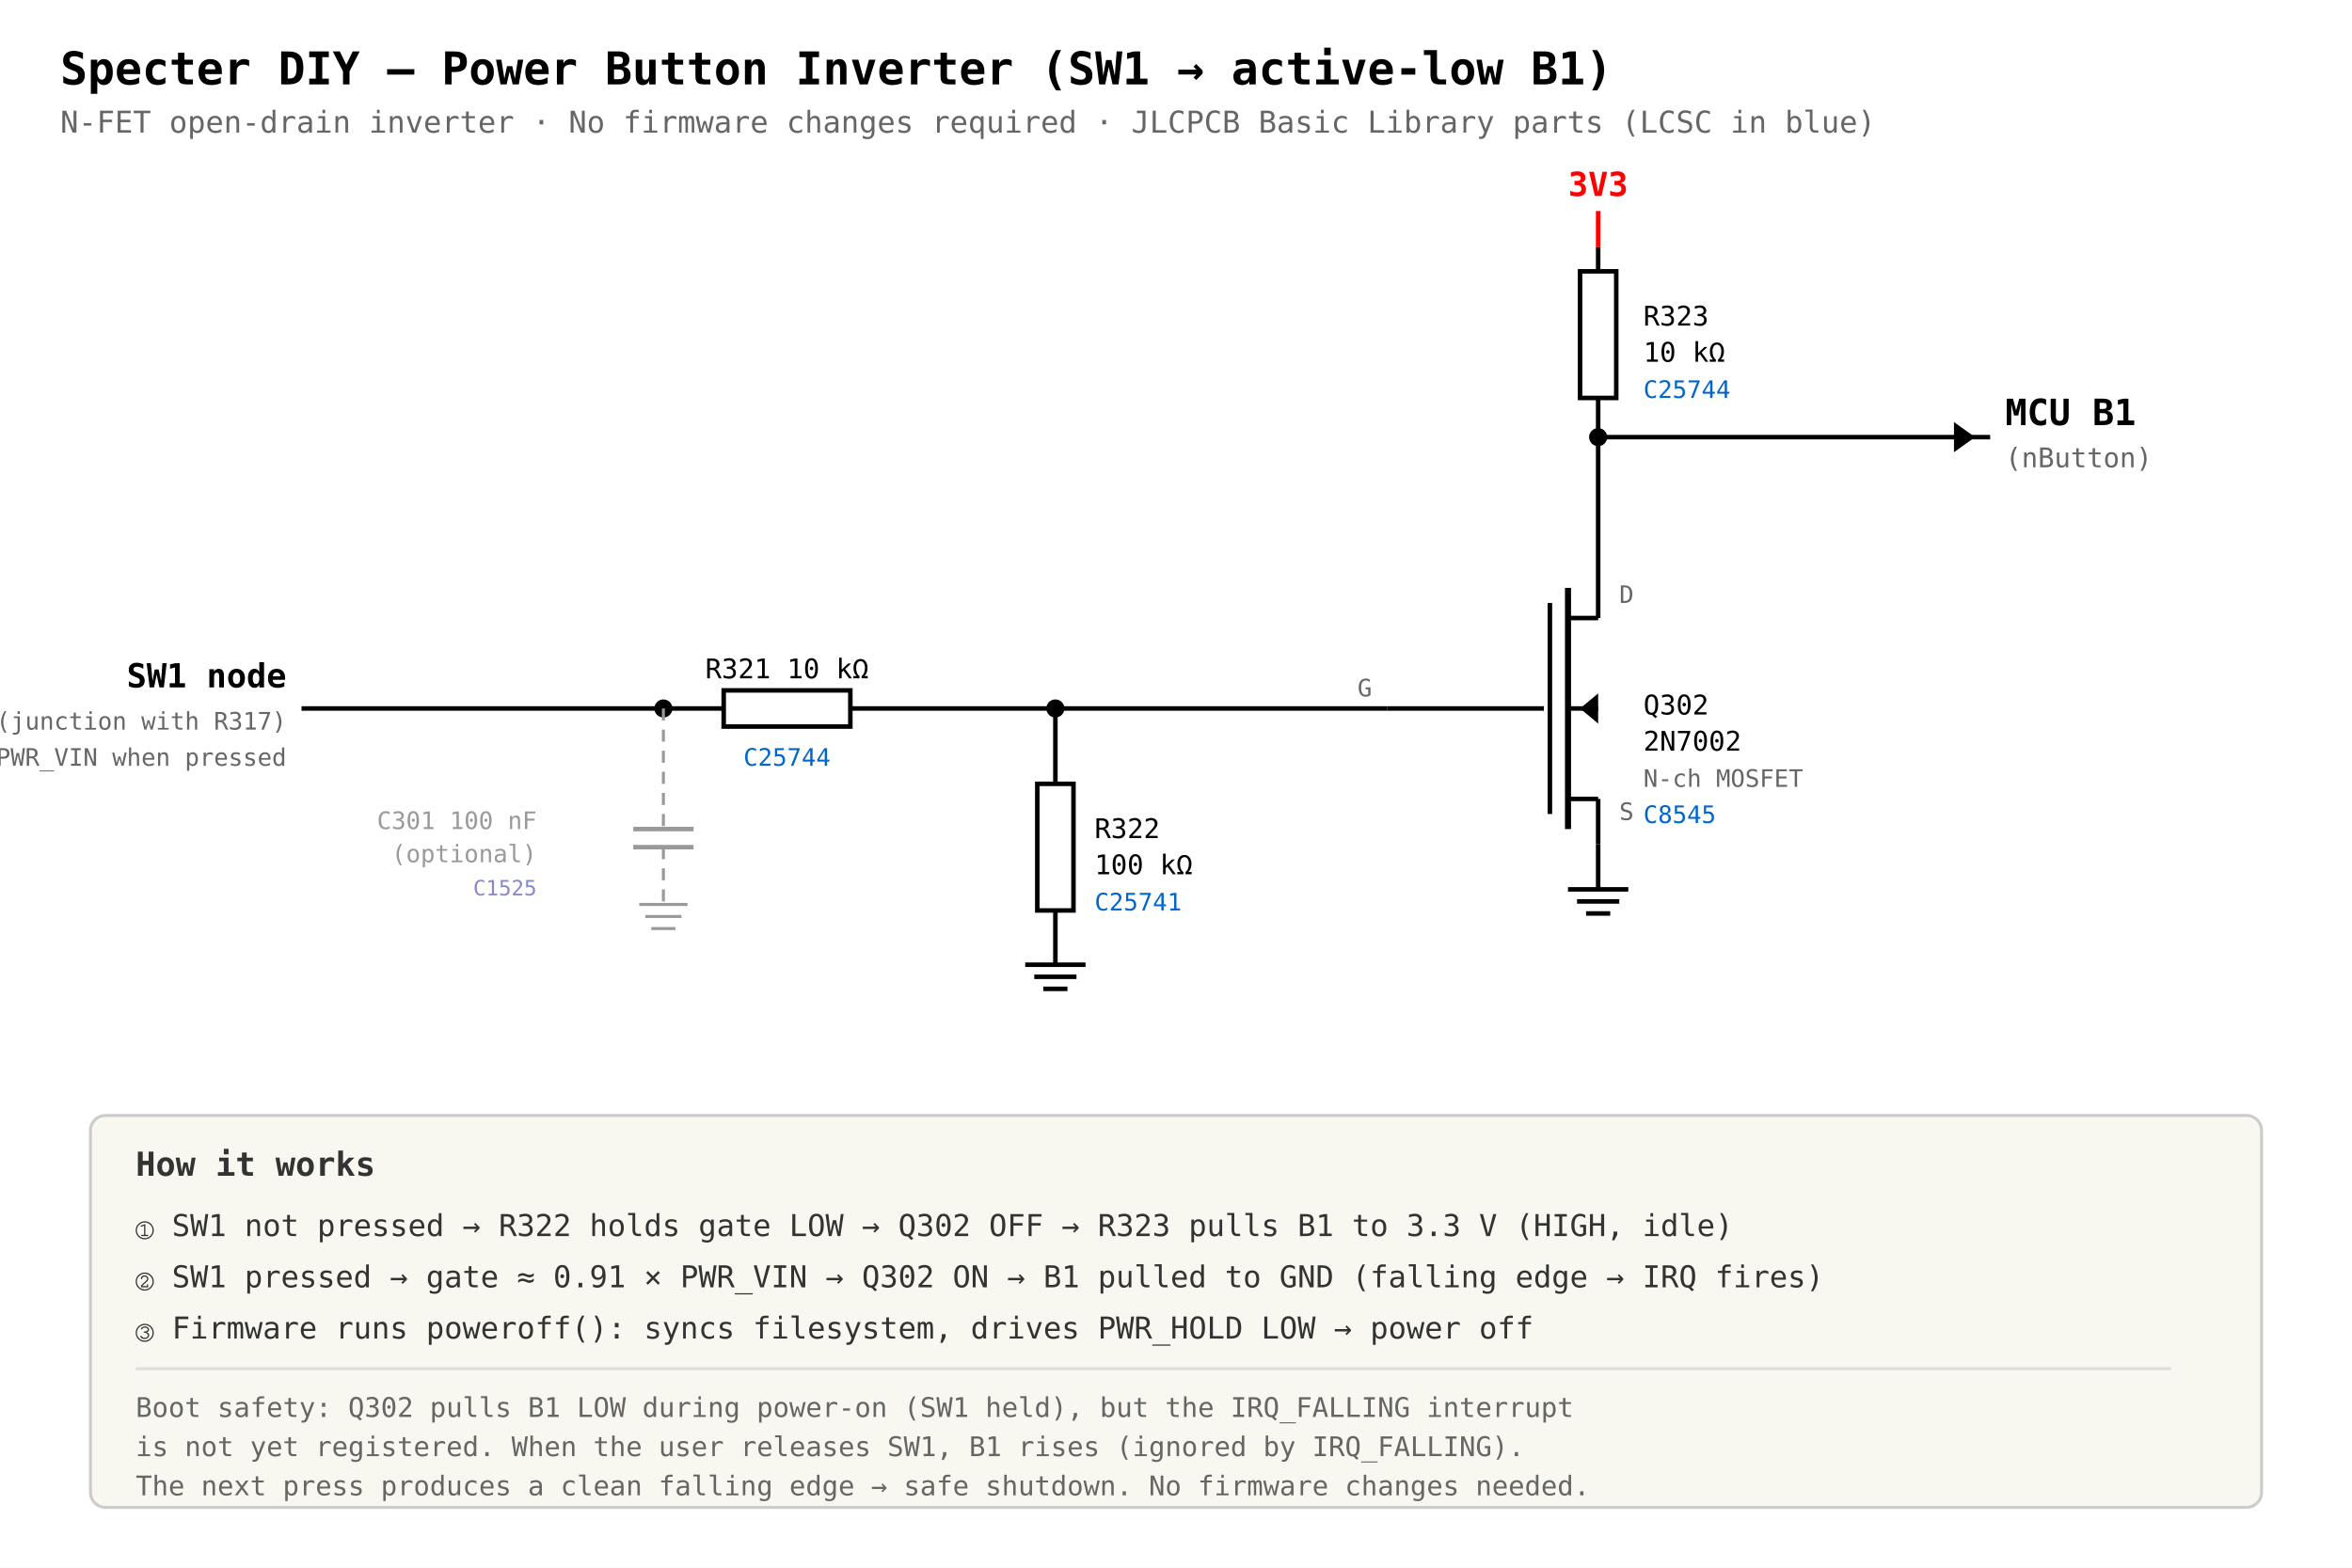
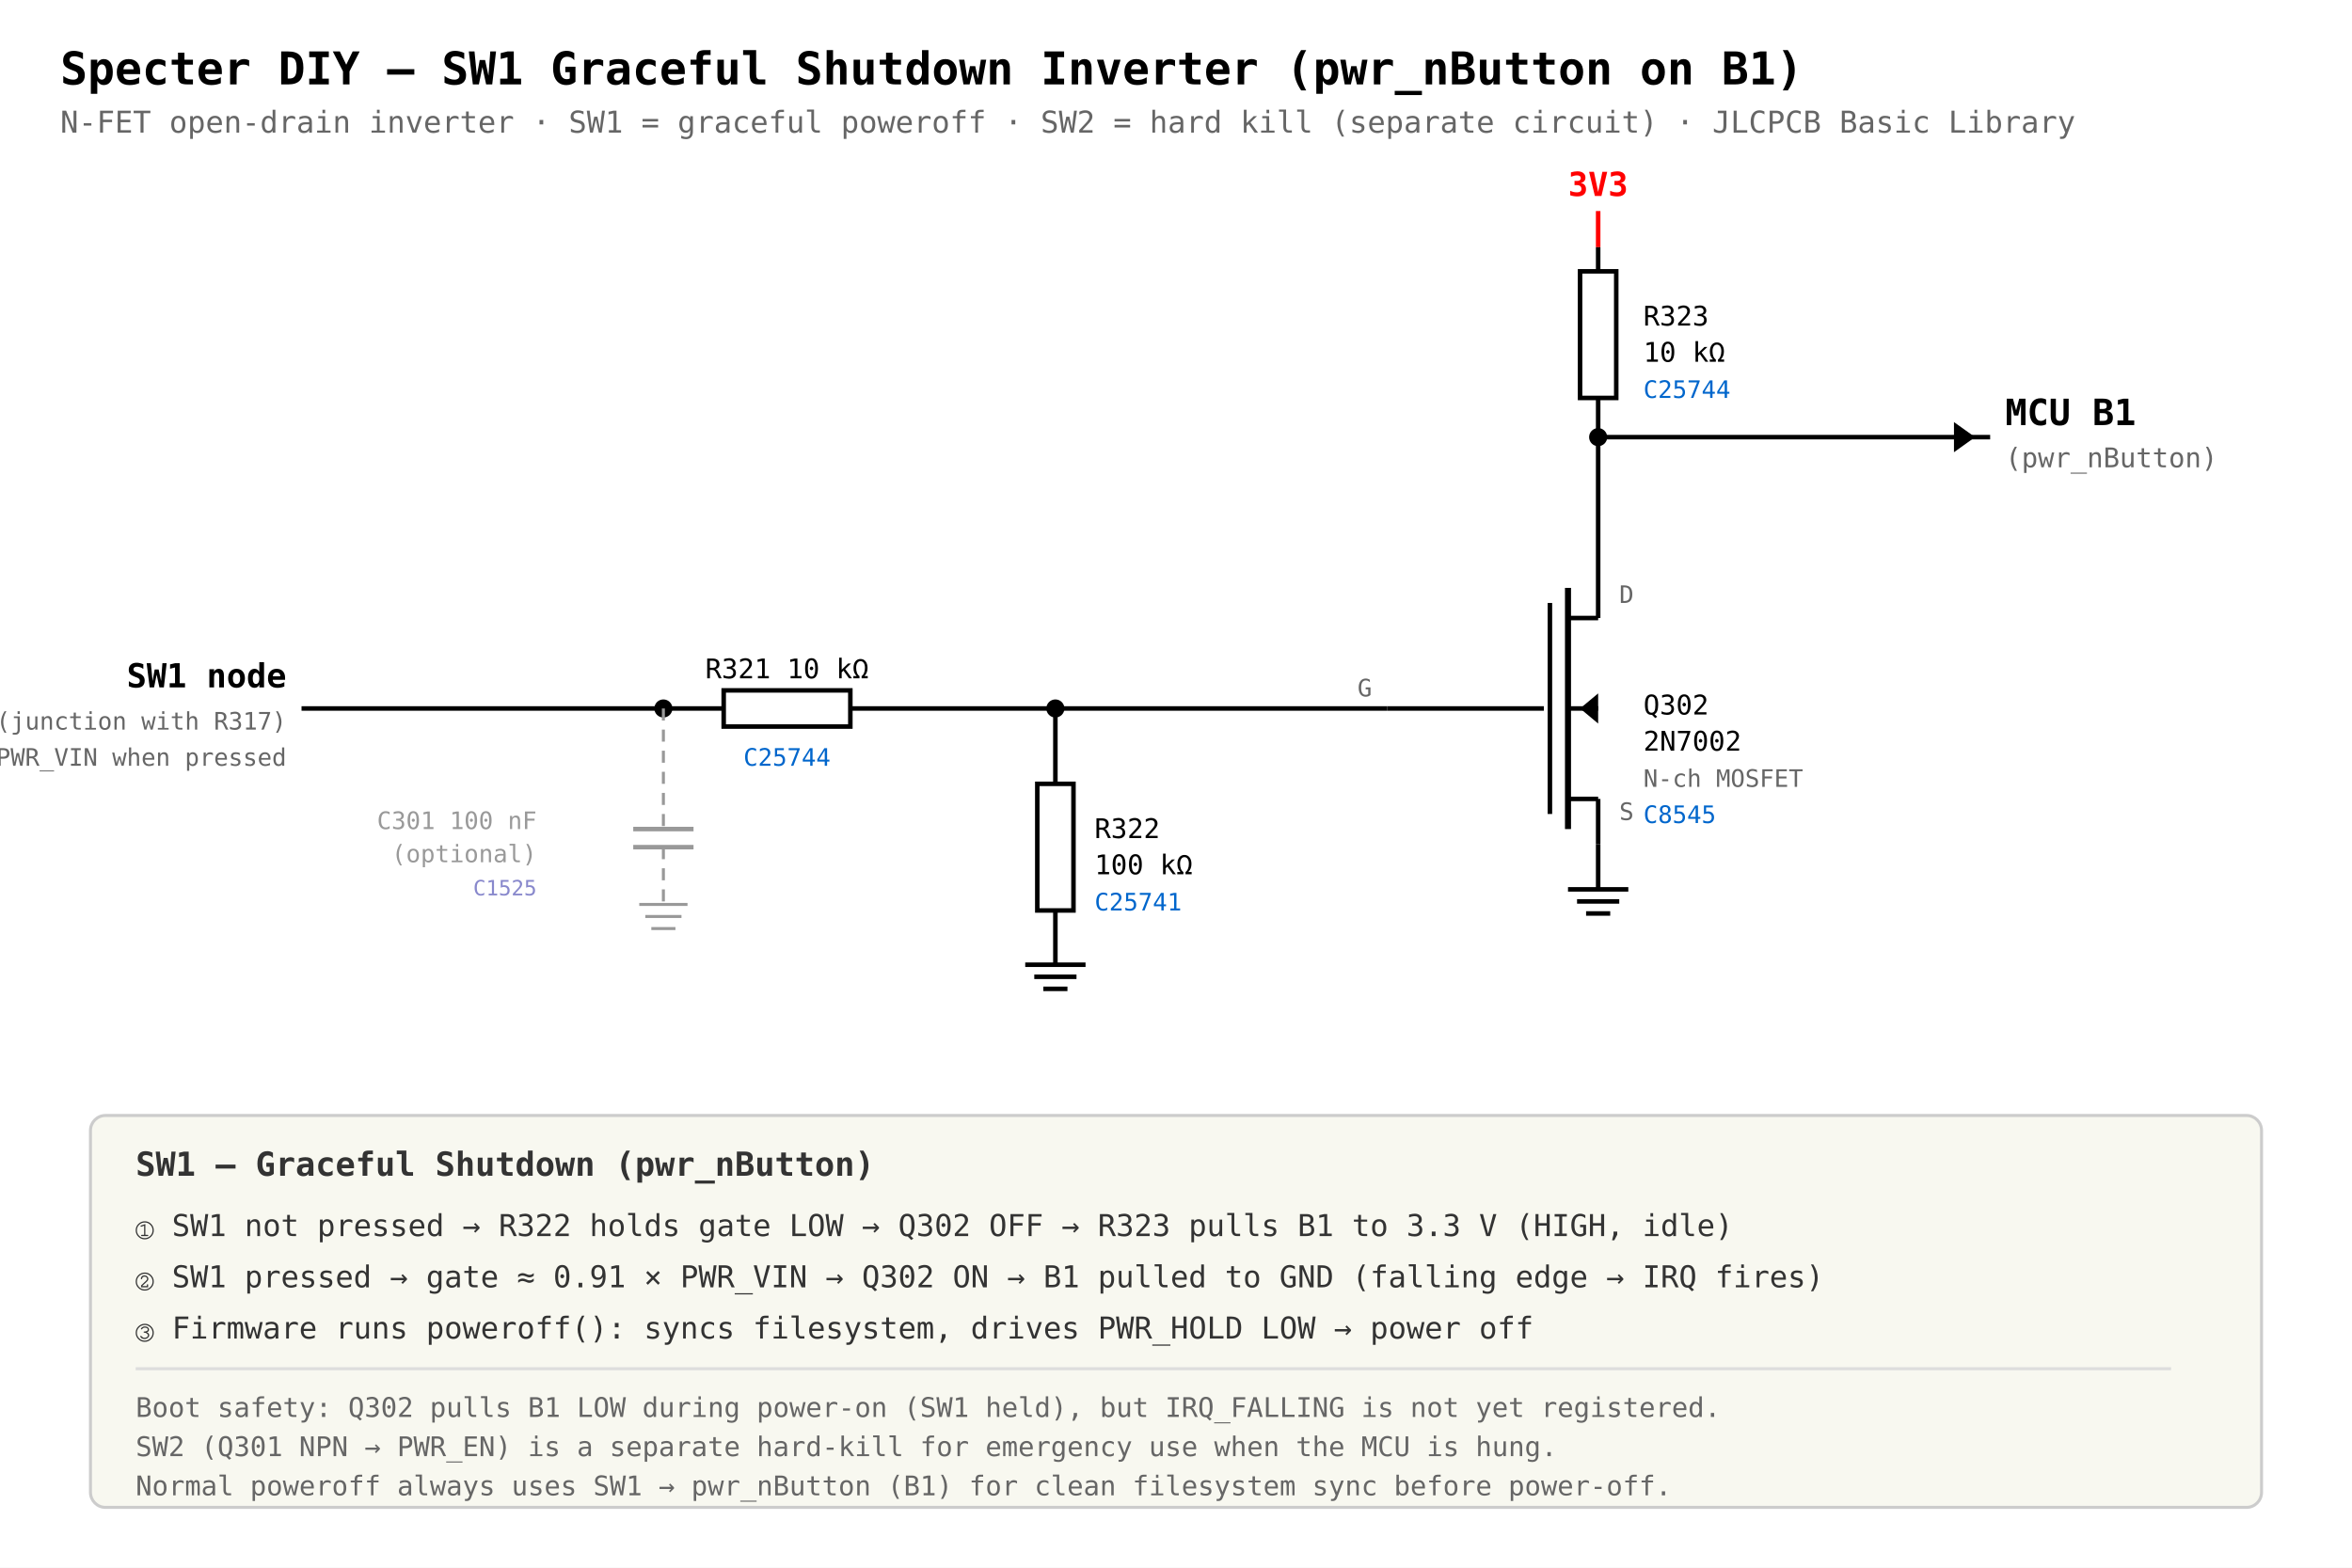
<svg xmlns="http://www.w3.org/2000/svg" viewBox="0 0 780 520" width="780" height="520">
  <rect width="780" height="520" fill="white" />
  <style>
    text { font-family: monospace; }
  </style>
-   <text x="20" y="28" text-anchor="start" font-size="15" font-family="sans-serif" font-weight="bold" fill="black">Specter DIY — Power Button Inverter (SW1 → active-low B1)</text>
-   <text x="20" y="44" text-anchor="start" font-size="10" font-family="sans-serif" fill="#666">N-FET open-drain inverter · No firmware changes required · JLCPCB Basic Library parts (LCSC in blue)</text>
+   <text x="20" y="28" text-anchor="start" font-size="15" font-family="sans-serif" font-weight="bold" fill="black">Specter DIY — SW1 Graceful Shutdown Inverter (pwr_nButton on B1)</text>
+   <text x="20" y="44" text-anchor="start" font-size="10" font-family="sans-serif" fill="#666">N-FET open-drain inverter · SW1 = graceful poweroff · SW2 = hard kill (separate circuit) · JLCPCB Basic Library</text>
  <line x1="530" y1="70" x2="530" y2="82" stroke="red" stroke-width="1.5" />
  <text x="530" y="65" text-anchor="middle" font-size="11" font-weight="bold" fill="red">3V3</text>
  <line x1="530" y1="82" x2="530" y2="90" stroke="black" stroke-width="1.5" />
  <rect x="524" y="90" width="12" height="42" fill="none" stroke="black" stroke-width="1.5" />
  <line x1="530" y1="132" x2="530" y2="145" stroke="black" stroke-width="1.5" />
  <text x="545" y="108" text-anchor="start" font-size="9" fill="black">R323</text>
  <text x="545" y="120" text-anchor="start" font-size="9" fill="black">10 kΩ</text>
  <text x="545" y="132" text-anchor="start" font-size="8" fill="#0066cc">C25744</text>
  <circle cx="530" cy="145" r="3" fill="black" />
  <line x1="530" y1="145" x2="660" y2="145" stroke="black" stroke-width="1.5" />
  <text x="665" y="141" text-anchor="start" font-size="12" font-weight="bold" fill="black">MCU B1</text>
-   <text x="665" y="155" text-anchor="start" font-size="9" fill="#666">(nButton)</text>
+   <text x="665" y="155" text-anchor="start" font-size="9" fill="#666">(pwr_nButton)</text>
  <polygon points="655,145 648,140 648,150" fill="black" />
  <line x1="530" y1="145" x2="530" y2="195" stroke="black" stroke-width="1.5" />
  <line x1="520" y1="195" x2="520" y2="275" stroke="black" stroke-width="2" />
  <line x1="460" y1="235" x2="512" y2="235" stroke="black" stroke-width="1.5" />
  <line x1="514" y1="200" x2="514" y2="270" stroke="black" stroke-width="1.5" />
  <line x1="520" y1="205" x2="530" y2="205" stroke="black" stroke-width="1.5" />
  <line x1="530" y1="195" x2="530" y2="205" stroke="black" stroke-width="1.5" />
  <line x1="520" y1="265" x2="530" y2="265" stroke="black" stroke-width="1.5" />
  <line x1="530" y1="265" x2="530" y2="280" stroke="black" stroke-width="1.5" />
  <line x1="520" y1="235" x2="530" y2="235" stroke="black" stroke-width="1.5" />
  <polygon points="524,235 530,230 530,240" fill="black" />
  <text x="537" y="200" text-anchor="start" font-size="8" fill="#666">D</text>
  <text x="455" y="231" text-anchor="end" font-size="8" fill="#666">G</text>
  <text x="537" y="272" text-anchor="start" font-size="8" fill="#666">S</text>
  <text x="545" y="237" text-anchor="start" font-size="9" fill="black">Q302</text>
  <text x="545" y="249" text-anchor="start" font-size="9" fill="black">2N7002</text>
  <text x="545" y="261" text-anchor="start" font-size="8" fill="#666">N-ch MOSFET</text>
  <text x="545" y="273" text-anchor="start" font-size="8" fill="#0066cc">C8545</text>
  <line x1="530" y1="280" x2="530" y2="295" stroke="black" stroke-width="1.5" />
  <line x1="520" y1="295" x2="540" y2="295" stroke="black" stroke-width="1.5" />
  <line x1="523" y1="299" x2="537" y2="299" stroke="black" stroke-width="1.5" />
  <line x1="526" y1="303" x2="534" y2="303" stroke="black" stroke-width="1.5" />
  <circle cx="350" cy="235" r="3" fill="black" />
  <line x1="350" y1="235" x2="460" y2="235" stroke="black" stroke-width="1.5" />
  <line x1="220" y1="235" x2="240" y2="235" stroke="black" stroke-width="1.5" />
  <rect x="240" y="229" width="42" height="12" fill="none" stroke="black" stroke-width="1.5" />
  <line x1="282" y1="235" x2="350" y2="235" stroke="black" stroke-width="1.5" />
  <text x="261" y="225" text-anchor="middle" font-size="9" fill="black">R321 10 kΩ</text>
  <text x="261" y="254" text-anchor="middle" font-size="8" fill="#0066cc">C25744</text>
  <circle cx="220" cy="235" r="3" fill="black" />
  <line x1="100" y1="235" x2="220" y2="235" stroke="black" stroke-width="1.5" />
  <text x="95" y="228" text-anchor="end" font-size="11" font-weight="bold" fill="black">SW1 node</text>
  <text x="95" y="242" text-anchor="end" font-size="8" fill="#666">(junction with R317)</text>
  <text x="95" y="254" text-anchor="end" font-size="8" fill="#666">PWR_VIN when pressed</text>
  <line x1="350" y1="235" x2="350" y2="260" stroke="black" stroke-width="1.5" />
  <rect x="344" y="260" width="12" height="42" fill="none" stroke="black" stroke-width="1.5" />
  <line x1="350" y1="302" x2="350" y2="320" stroke="black" stroke-width="1.5" />
  <text x="363" y="278" text-anchor="start" font-size="9" fill="black">R322</text>
  <text x="363" y="290" text-anchor="start" font-size="9" fill="black">100 kΩ</text>
  <text x="363" y="302" text-anchor="start" font-size="8" fill="#0066cc">C25741</text>
  <line x1="340" y1="320" x2="360" y2="320" stroke="black" stroke-width="1.5" />
  <line x1="343" y1="324" x2="357" y2="324" stroke="black" stroke-width="1.5" />
  <line x1="346" y1="328" x2="354" y2="328" stroke="black" stroke-width="1.5" />
  <line x1="350" y1="235" x2="300" y2="235" stroke="#999" stroke-width="0" />
  <line x1="220" y1="235" x2="220" y2="275" stroke="#999" stroke-width="1" stroke-dasharray="4,3" />
  <line x1="210" y1="275" x2="230" y2="275" stroke="#999" stroke-width="1.5" />
  <line x1="210" y1="281" x2="230" y2="281" stroke="#999" stroke-width="1.5" />
  <line x1="220" y1="281" x2="220" y2="300" stroke="#999" stroke-width="1" stroke-dasharray="4,3" />
  <line x1="212" y1="300" x2="228" y2="300" stroke="#999" stroke-width="1" />
  <line x1="214" y1="304" x2="226" y2="304" stroke="#999" stroke-width="1" />
  <line x1="216" y1="308" x2="224" y2="308" stroke="#999" stroke-width="1" />
  <text x="178" y="275" text-anchor="end" font-size="8" fill="#999">C301 100 nF</text>
  <text x="178" y="286" text-anchor="end" font-size="8" fill="#999">(optional)</text>
  <text x="178" y="297" text-anchor="end" font-size="7" fill="#8888cc">C1525</text>
  <rect x="30" y="370" width="720" height="130" fill="#f8f8f0" stroke="#ccc" stroke-width="1" rx="5" />
-   <text x="45" y="390" font-size="11" font-family="sans-serif" font-weight="bold" fill="#333">How it works</text>
+   <text x="45" y="390" font-size="11" font-family="sans-serif" font-weight="bold" fill="#333">SW1 — Graceful Shutdown (pwr_nButton)</text>
  <text x="45" y="410" font-size="10" font-family="sans-serif" fill="#333">① SW1 not pressed → R322 holds gate LOW → Q302 OFF → R323 pulls B1 to 3.3 V (HIGH, idle)</text>
  <text x="45" y="427" font-size="10" font-family="sans-serif" fill="#333">② SW1 pressed     → gate ≈ 0.91 × PWR_VIN → Q302 ON → B1 pulled to GND (falling edge → IRQ fires)</text>
  <text x="45" y="444" font-size="10" font-family="sans-serif" fill="#333">③ Firmware runs poweroff(): syncs filesystem, drives PWR_HOLD LOW → power off</text>
  <line x1="45" y1="454" x2="720" y2="454" stroke="#ddd" stroke-width="1" />
-   <text x="45" y="470" font-size="9" font-family="sans-serif" fill="#666">Boot safety: Q302 pulls B1 LOW during power-on (SW1 held), but the IRQ_FALLING interrupt</text>
-   <text x="45" y="483" font-size="9" font-family="sans-serif" fill="#666">is not yet registered. When the user releases SW1, B1 rises (ignored by IRQ_FALLING).</text>
-   <text x="45" y="496" font-size="9" font-family="sans-serif" fill="#666">The next press produces a clean falling edge → safe shutdown.  No firmware changes needed.</text>
+   <text x="45" y="470" font-size="9" font-family="sans-serif" fill="#666">Boot safety: Q302 pulls B1 LOW during power-on (SW1 held), but IRQ_FALLING is not yet registered.</text>
+   <text x="45" y="483" font-size="9" font-family="sans-serif" fill="#666">SW2 (Q301 NPN → PWR_EN) is a separate hard-kill for emergency use when the MCU is hung.</text>
+   <text x="45" y="496" font-size="9" font-family="sans-serif" fill="#666">Normal poweroff always uses SW1 → pwr_nButton (B1) for clean filesystem sync before power-off.</text>
</svg>
